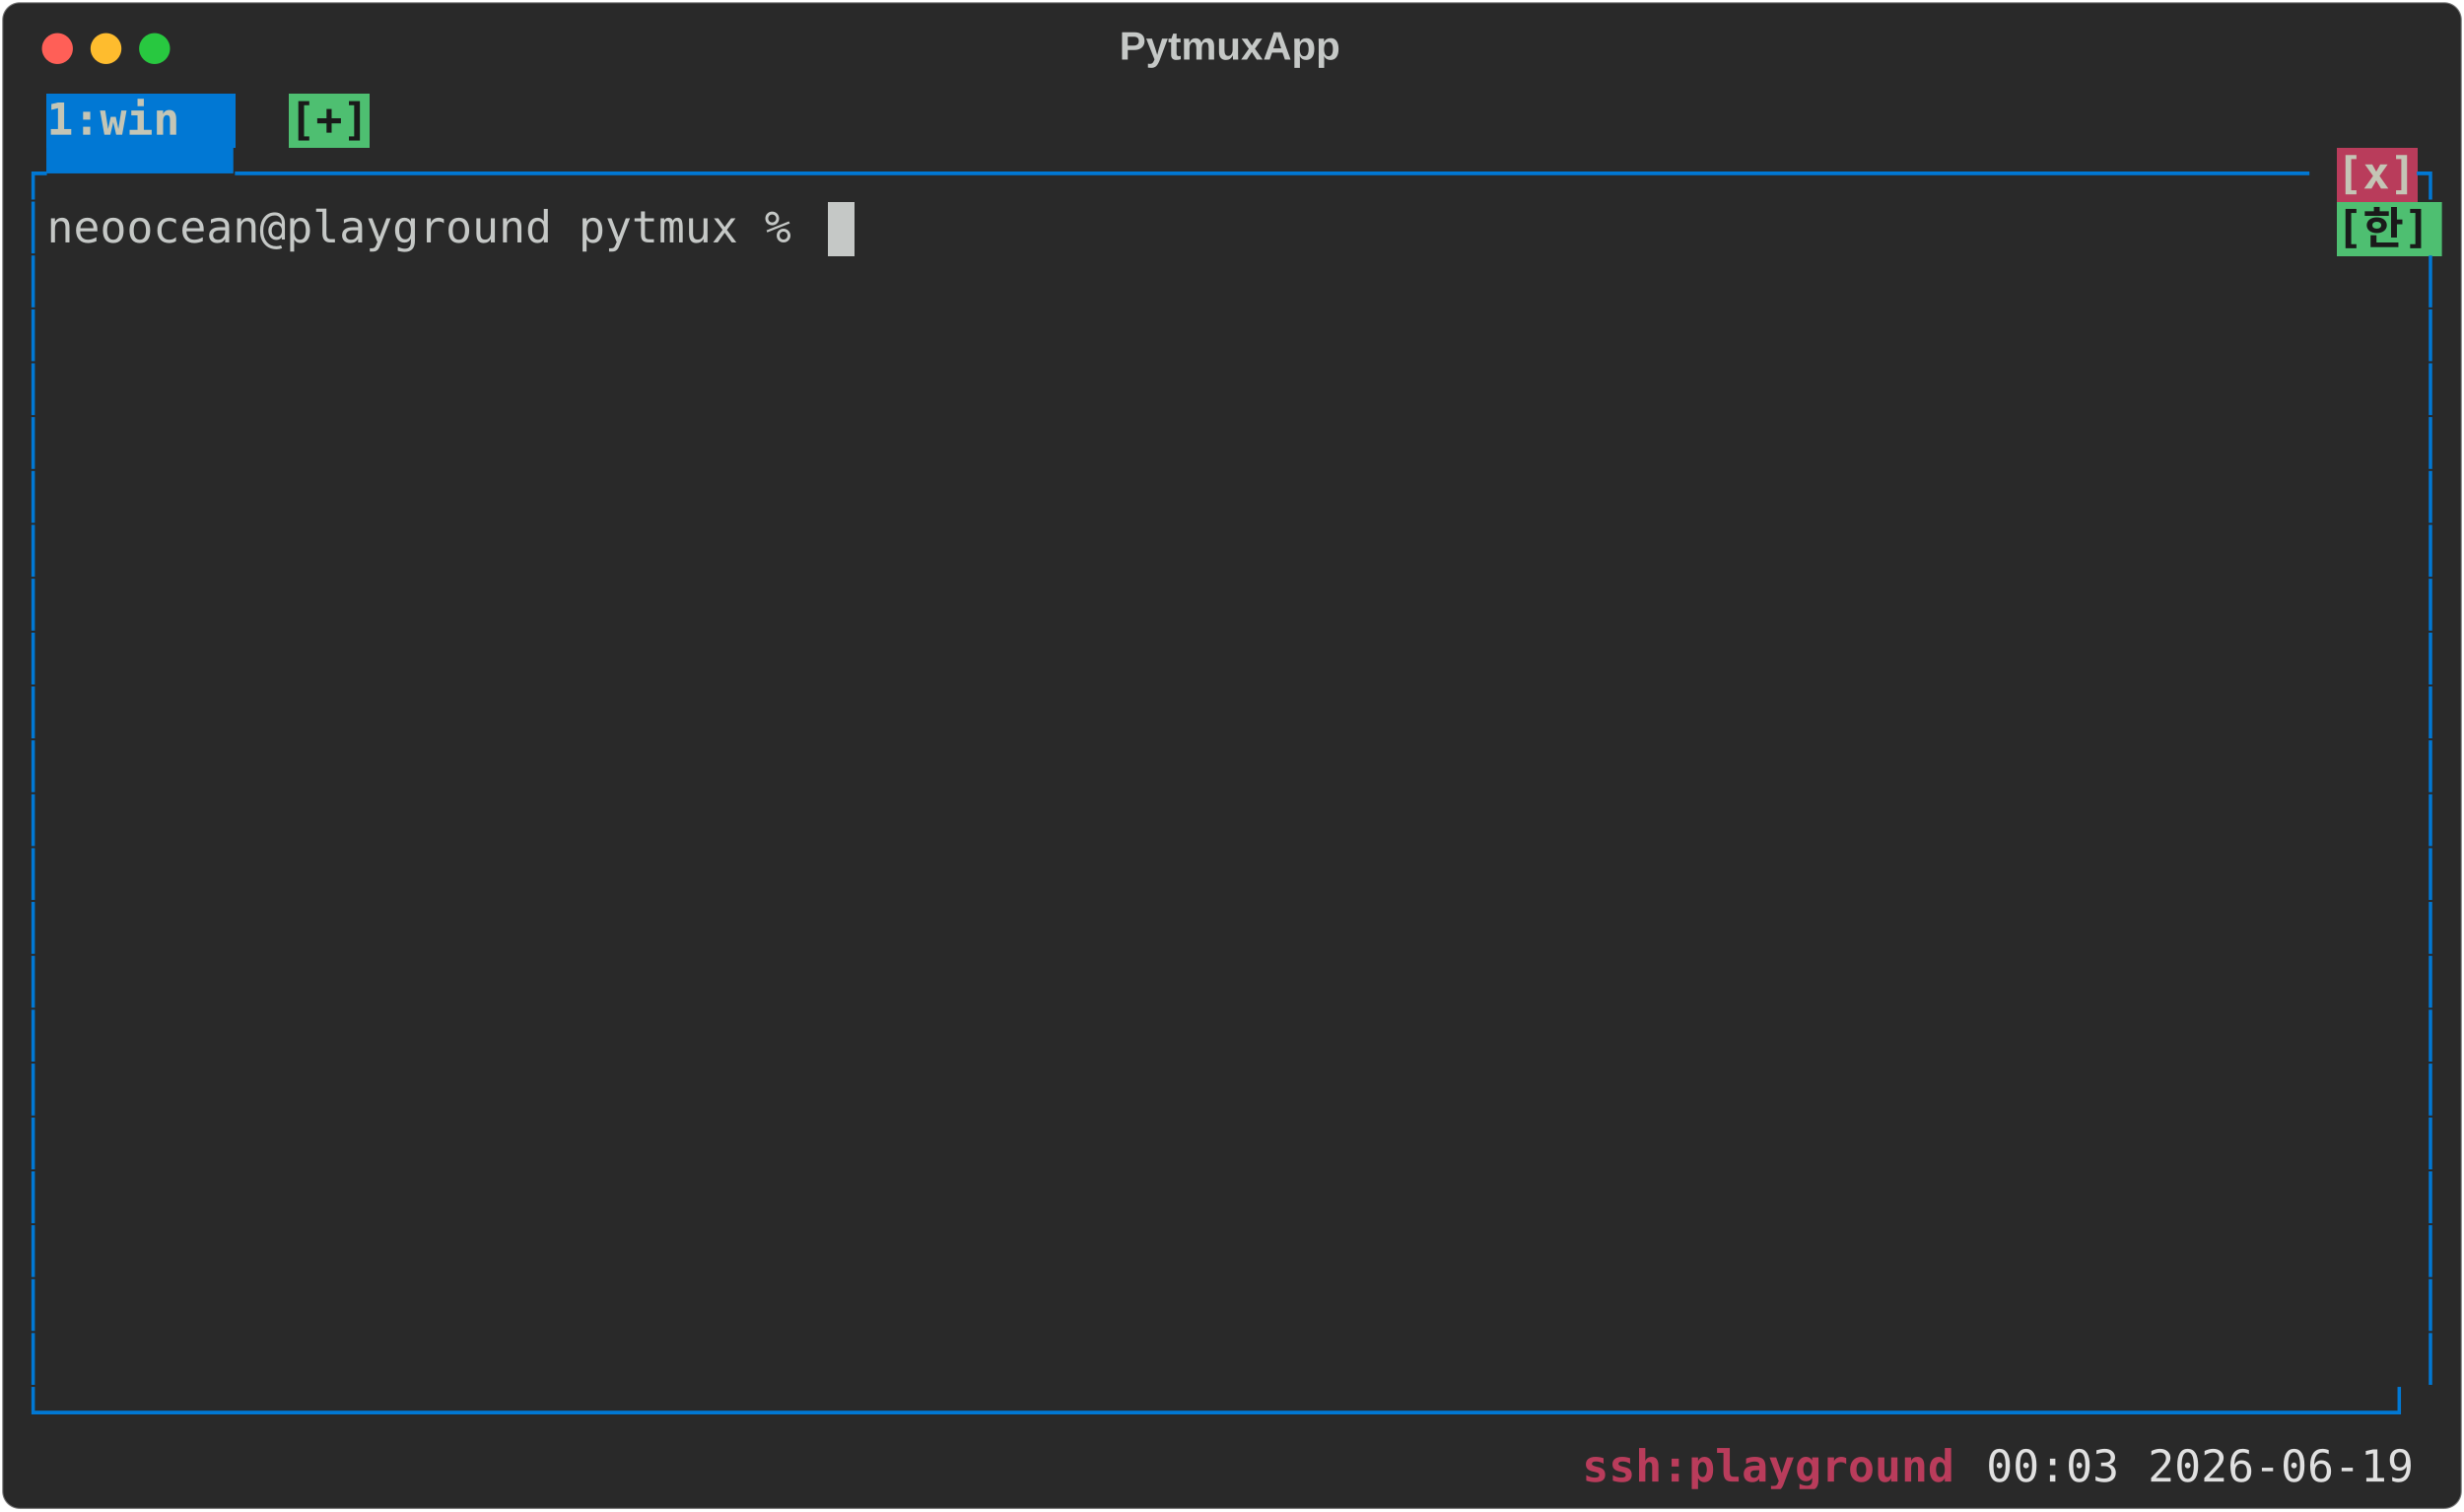
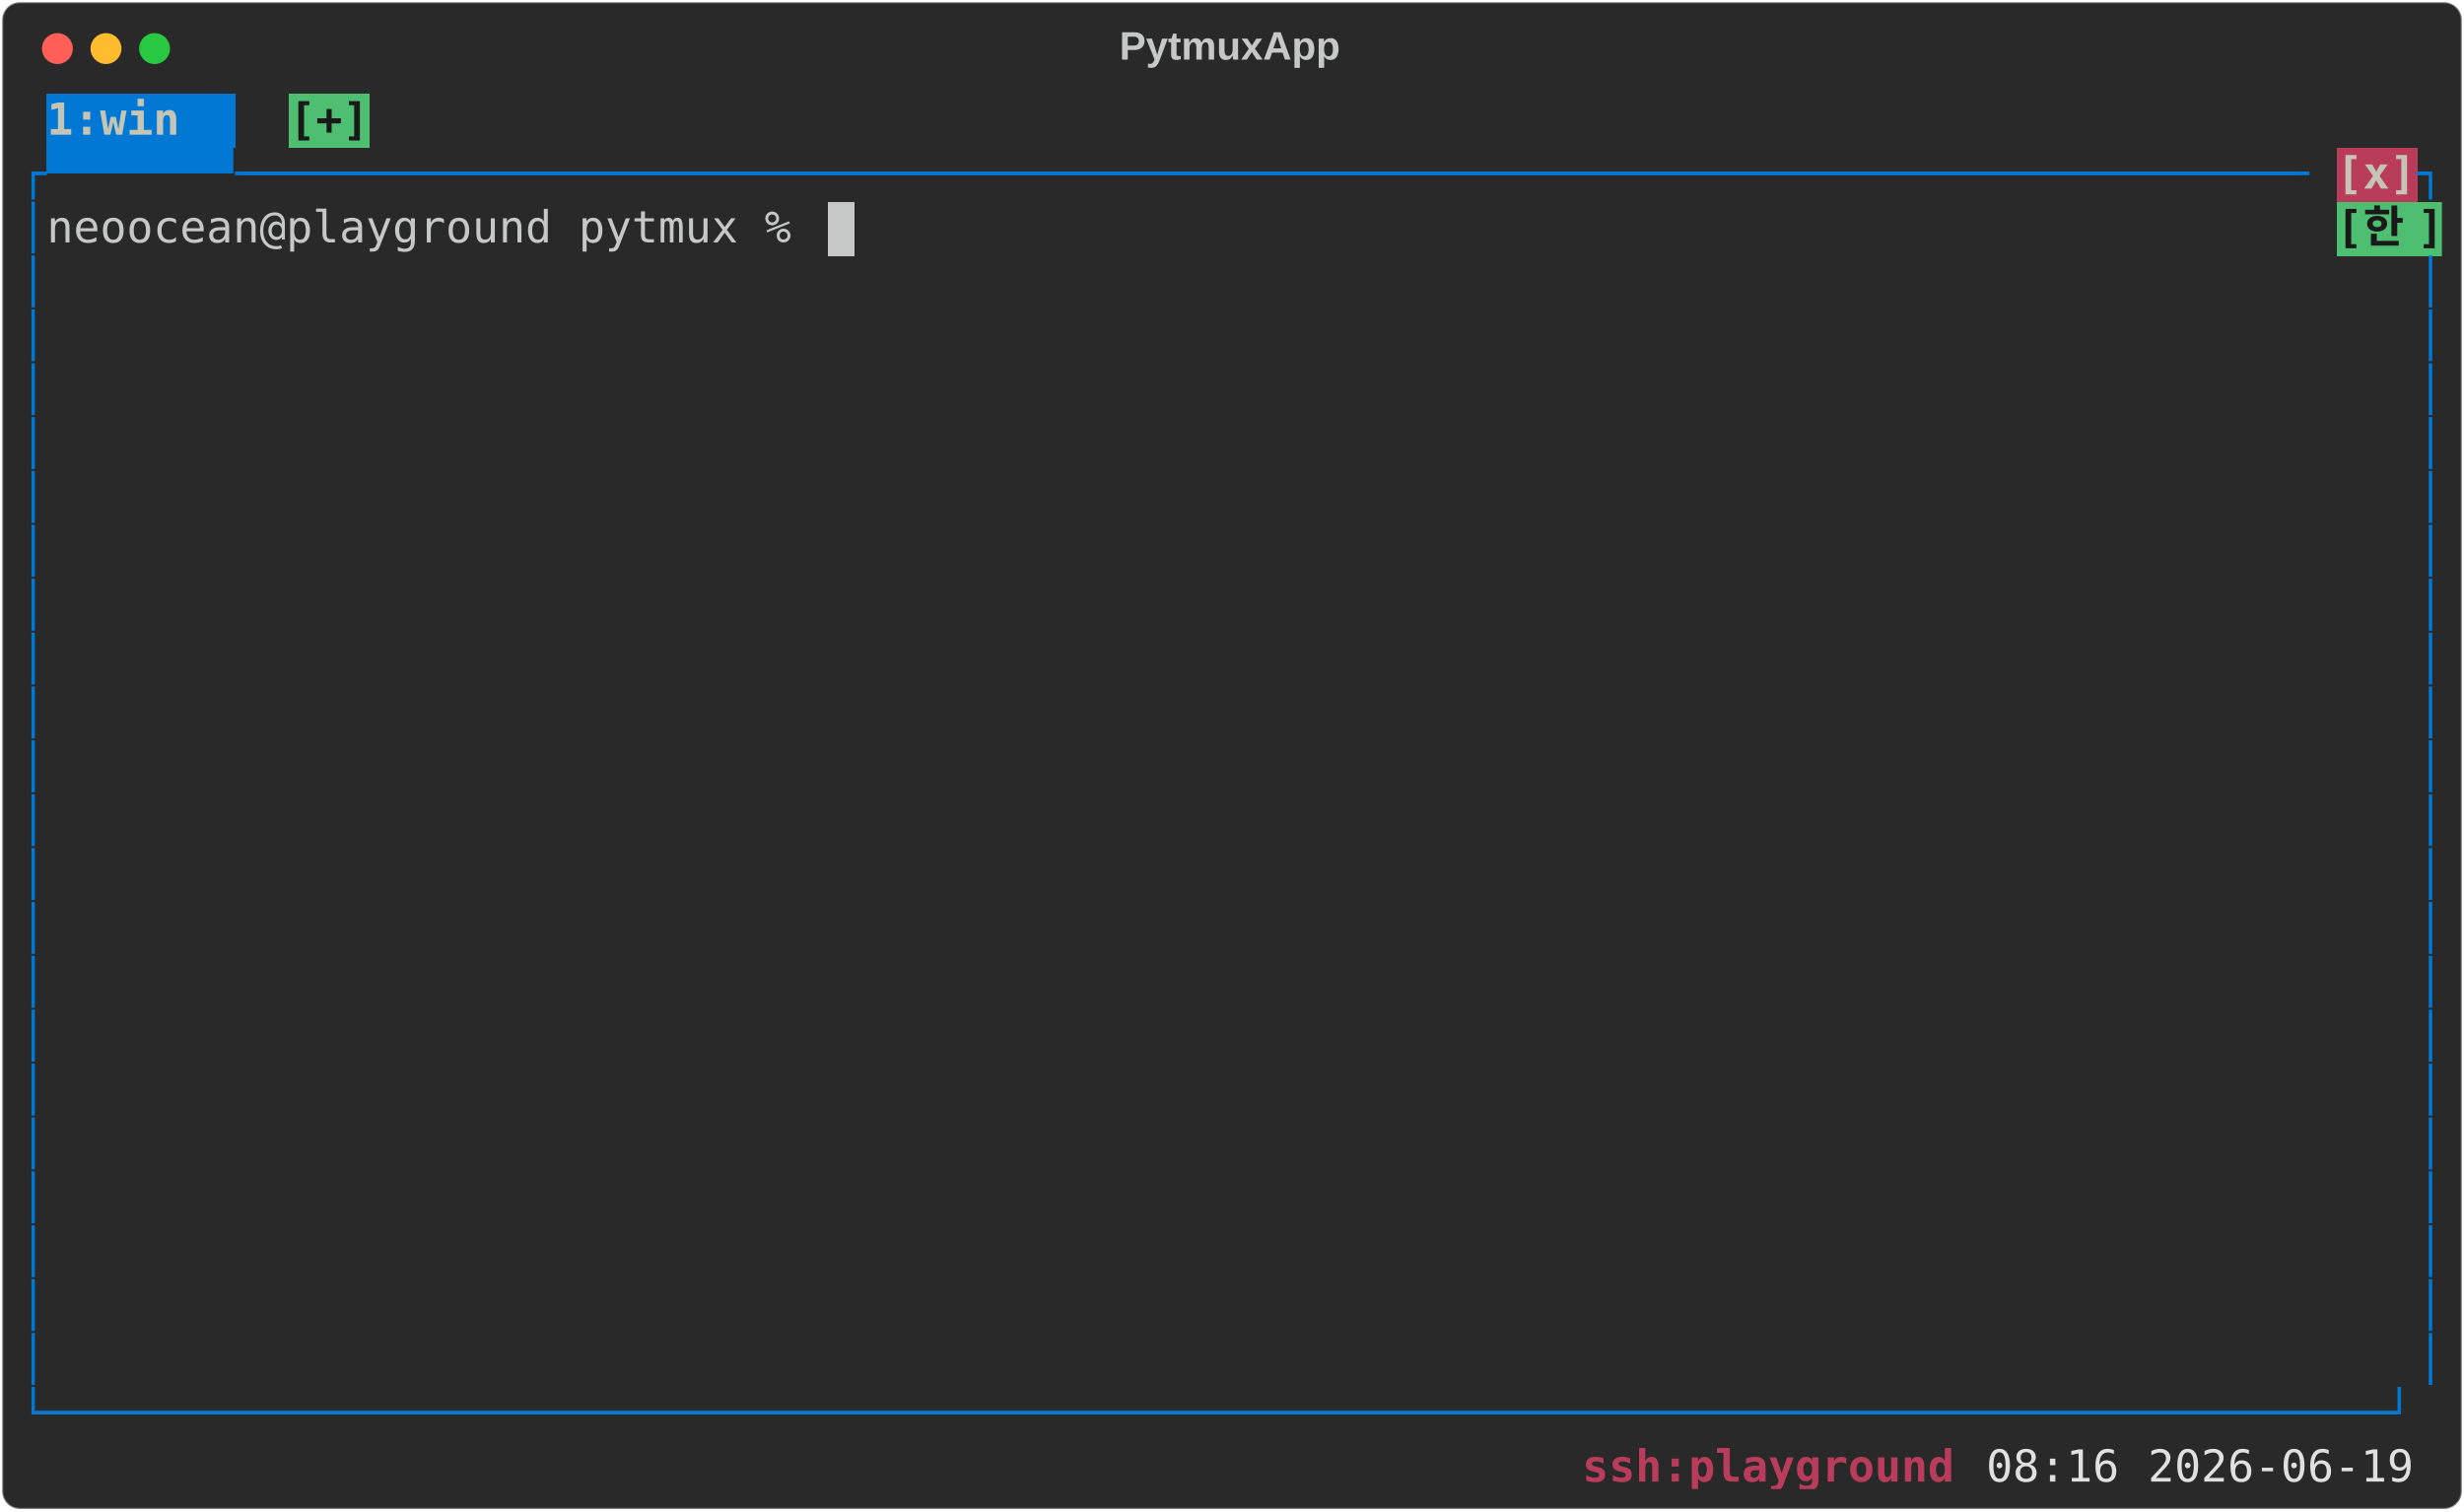
<svg xmlns="http://www.w3.org/2000/svg" class="rich-terminal" viewBox="0 0 1116 684.4">
  <style>

    @font-face {
        font-family: "Fira Code";
        src: local("FiraCode-Regular"),
                url("https://cdnjs.cloudflare.com/ajax/libs/firacode/6.2.0/woff2/FiraCode-Regular.woff2") format("woff2"),
                url("https://cdnjs.cloudflare.com/ajax/libs/firacode/6.2.0/woff/FiraCode-Regular.woff") format("woff");
        font-style: normal;
        font-weight: 400;
    }
    @font-face {
        font-family: "Fira Code";
        src: local("FiraCode-Bold"),
                url("https://cdnjs.cloudflare.com/ajax/libs/firacode/6.2.0/woff2/FiraCode-Bold.woff2") format("woff2"),
                url("https://cdnjs.cloudflare.com/ajax/libs/firacode/6.2.0/woff/FiraCode-Bold.woff") format("woff");
        font-style: bold;
        font-weight: 700;
    }

-     .terminal-3043366077-matrix {
+     .terminal-3416986825-matrix {
        font-family: Fira Code, monospace;
        font-size: 20px;
        line-height: 24.4px;
        font-variant-east-asian: full-width;
    }

-     .terminal-3043366077-title {
+     .terminal-3416986825-title {
        font-size: 18px;
        font-weight: bold;
        font-family: arial;
    }

-     .terminal-3043366077-r1 { fill: #e0e0e0 }
- .terminal-3043366077-r2 { fill: #c4c5b5;font-weight: bold }
- .terminal-3043366077-r3 { fill: #1a1a1a;font-weight: bold }
- .terminal-3043366077-r4 { fill: #c5c8c6 }
- .terminal-3043366077-r5 { fill: #0178d4;font-weight: bold }
- .terminal-3043366077-r6 { fill: #0178d4 }
- .terminal-3043366077-r7 { fill: #292929 }
- .terminal-3043366077-r8 { fill: #b93c5b;font-weight: bold }
+     .terminal-3416986825-r1 { fill: #e0e0e0 }
+ .terminal-3416986825-r2 { fill: #c4c5b5;font-weight: bold }
+ .terminal-3416986825-r3 { fill: #1a1a1a;font-weight: bold }
+ .terminal-3416986825-r4 { fill: #c5c8c6 }
+ .terminal-3416986825-r5 { fill: #0178d4;font-weight: bold }
+ .terminal-3416986825-r6 { fill: #0178d4 }
+ .terminal-3416986825-r7 { fill: #292929 }
+ .terminal-3416986825-r8 { fill: #b93c5b;font-weight: bold }
    </style>
  <defs>
-     <clipPath id="terminal-3043366077-clip-terminal">
+     <clipPath id="terminal-3416986825-clip-terminal">
      <rect x="0" y="0" width="1097.0" height="633.4" />
    </clipPath>
-     <clipPath id="terminal-3043366077-line-0">
+     <clipPath id="terminal-3416986825-line-0">
      <rect x="0" y="1.5" width="1098" height="24.65" />
    </clipPath>
-     <clipPath id="terminal-3043366077-line-1">
+     <clipPath id="terminal-3416986825-line-1">
      <rect x="0" y="25.9" width="1098" height="24.65" />
    </clipPath>
-     <clipPath id="terminal-3043366077-line-2">
+     <clipPath id="terminal-3416986825-line-2">
      <rect x="0" y="50.3" width="1098" height="24.65" />
    </clipPath>
-     <clipPath id="terminal-3043366077-line-3">
+     <clipPath id="terminal-3416986825-line-3">
      <rect x="0" y="74.7" width="1098" height="24.65" />
    </clipPath>
-     <clipPath id="terminal-3043366077-line-4">
+     <clipPath id="terminal-3416986825-line-4">
      <rect x="0" y="99.1" width="1098" height="24.65" />
    </clipPath>
-     <clipPath id="terminal-3043366077-line-5">
+     <clipPath id="terminal-3416986825-line-5">
      <rect x="0" y="123.5" width="1098" height="24.65" />
    </clipPath>
-     <clipPath id="terminal-3043366077-line-6">
+     <clipPath id="terminal-3416986825-line-6">
      <rect x="0" y="147.9" width="1098" height="24.65" />
    </clipPath>
-     <clipPath id="terminal-3043366077-line-7">
+     <clipPath id="terminal-3416986825-line-7">
      <rect x="0" y="172.3" width="1098" height="24.65" />
    </clipPath>
-     <clipPath id="terminal-3043366077-line-8">
+     <clipPath id="terminal-3416986825-line-8">
      <rect x="0" y="196.7" width="1098" height="24.65" />
    </clipPath>
-     <clipPath id="terminal-3043366077-line-9">
+     <clipPath id="terminal-3416986825-line-9">
      <rect x="0" y="221.1" width="1098" height="24.65" />
    </clipPath>
-     <clipPath id="terminal-3043366077-line-10">
+     <clipPath id="terminal-3416986825-line-10">
      <rect x="0" y="245.5" width="1098" height="24.65" />
    </clipPath>
-     <clipPath id="terminal-3043366077-line-11">
+     <clipPath id="terminal-3416986825-line-11">
      <rect x="0" y="269.9" width="1098" height="24.65" />
    </clipPath>
-     <clipPath id="terminal-3043366077-line-12">
+     <clipPath id="terminal-3416986825-line-12">
      <rect x="0" y="294.3" width="1098" height="24.65" />
    </clipPath>
-     <clipPath id="terminal-3043366077-line-13">
+     <clipPath id="terminal-3416986825-line-13">
      <rect x="0" y="318.7" width="1098" height="24.65" />
    </clipPath>
-     <clipPath id="terminal-3043366077-line-14">
+     <clipPath id="terminal-3416986825-line-14">
      <rect x="0" y="343.1" width="1098" height="24.65" />
    </clipPath>
-     <clipPath id="terminal-3043366077-line-15">
+     <clipPath id="terminal-3416986825-line-15">
      <rect x="0" y="367.5" width="1098" height="24.65" />
    </clipPath>
-     <clipPath id="terminal-3043366077-line-16">
+     <clipPath id="terminal-3416986825-line-16">
      <rect x="0" y="391.9" width="1098" height="24.65" />
    </clipPath>
-     <clipPath id="terminal-3043366077-line-17">
+     <clipPath id="terminal-3416986825-line-17">
      <rect x="0" y="416.3" width="1098" height="24.65" />
    </clipPath>
-     <clipPath id="terminal-3043366077-line-18">
+     <clipPath id="terminal-3416986825-line-18">
      <rect x="0" y="440.7" width="1098" height="24.65" />
    </clipPath>
-     <clipPath id="terminal-3043366077-line-19">
+     <clipPath id="terminal-3416986825-line-19">
      <rect x="0" y="465.1" width="1098" height="24.65" />
    </clipPath>
-     <clipPath id="terminal-3043366077-line-20">
+     <clipPath id="terminal-3416986825-line-20">
      <rect x="0" y="489.5" width="1098" height="24.65" />
    </clipPath>
-     <clipPath id="terminal-3043366077-line-21">
+     <clipPath id="terminal-3416986825-line-21">
      <rect x="0" y="513.9" width="1098" height="24.65" />
    </clipPath>
-     <clipPath id="terminal-3043366077-line-22">
+     <clipPath id="terminal-3416986825-line-22">
      <rect x="0" y="538.3" width="1098" height="24.65" />
    </clipPath>
-     <clipPath id="terminal-3043366077-line-23">
+     <clipPath id="terminal-3416986825-line-23">
      <rect x="0" y="562.7" width="1098" height="24.65" />
    </clipPath>
-     <clipPath id="terminal-3043366077-line-24">
+     <clipPath id="terminal-3416986825-line-24">
      <rect x="0" y="587.1" width="1098" height="24.65" />
    </clipPath>
  </defs>
  <rect fill="#292929" stroke="rgba(255,255,255,0.35)" stroke-width="1" x="1" y="1" width="1114" height="682.4" rx="8" />
-   <text class="terminal-3043366077-title" fill="#c5c8c6" text-anchor="middle" x="557" y="27">PytmuxApp</text>
+   <text class="terminal-3416986825-title" fill="#c5c8c6" text-anchor="middle" x="557" y="27">PytmuxApp</text>
  <g transform="translate(26,22)">
    <circle cx="0" cy="0" r="7" fill="#ff5f57" />
    <circle cx="22" cy="0" r="7" fill="#febc2e" />
    <circle cx="44" cy="0" r="7" fill="#28c840" />
  </g>
-   <g transform="translate(9, 41)" clip-path="url(#terminal-3043366077-clip-terminal)">
+   <g transform="translate(9, 41)" clip-path="url(#terminal-3416986825-clip-terminal)">
    <rect fill="#0178d4" x="12.2" y="1.5" width="85.4" height="24.65" shape-rendering="crispEdges" />
    <rect fill="#4ebf71" x="122" y="1.5" width="36.6" height="24.65" shape-rendering="crispEdges" />
    <rect fill="#b93c5b" x="1049.2" y="25.9" width="36.6" height="24.65" shape-rendering="crispEdges" />
    <rect fill="#c5c8c6" x="366" y="50.3" width="12.2" height="24.65" shape-rendering="crispEdges" />
    <rect fill="#4ebf71" x="1049.2" y="50.3" width="48.8" height="24.65" shape-rendering="crispEdges" />
-     <g class="terminal-3043366077-matrix">
-       <text class="terminal-3043366077-r2" x="12.2" y="20" textLength="85.4" clip-path="url(#terminal-3043366077-line-0)"> 1:win </text>
-       <text class="terminal-3043366077-r3" x="122" y="20" textLength="36.6" clip-path="url(#terminal-3043366077-line-0)">[+]</text>
-       <text class="terminal-3043366077-r4" x="1098" y="20" textLength="12.2" clip-path="url(#terminal-3043366077-line-0)">
- </text>
-       <text class="terminal-3043366077-r5" x="0" y="44.4" textLength="12.2" clip-path="url(#terminal-3043366077-line-1)">┌</text>
-       <text class="terminal-3043366077-r6" x="12.2" y="44.4" textLength="85.4" clip-path="url(#terminal-3043366077-line-1)">▀▀▀▀▀▀▀</text>
-       <text class="terminal-3043366077-r5" x="97.6" y="44.4" textLength="951.6" clip-path="url(#terminal-3043366077-line-1)">──────────────────────────────────────────────────────────────────────────────</text>
-       <text class="terminal-3043366077-r2" x="1049.2" y="44.4" textLength="36.6" clip-path="url(#terminal-3043366077-line-1)">[x]</text>
-       <text class="terminal-3043366077-r5" x="1085.8" y="44.4" textLength="12.2" clip-path="url(#terminal-3043366077-line-1)">┐</text>
-       <text class="terminal-3043366077-r4" x="1098" y="44.4" textLength="12.2" clip-path="url(#terminal-3043366077-line-1)">
- </text>
-       <text class="terminal-3043366077-r5" x="0" y="68.8" textLength="12.2" clip-path="url(#terminal-3043366077-line-2)">│</text>
-       <text class="terminal-3043366077-r4" x="12.2" y="68.8" textLength="353.8" clip-path="url(#terminal-3043366077-line-2)">neoocean@playground pytmux % </text>
-       <text class="terminal-3043366077-r3" x="1049.2" y="68.8" textLength="48.8" clip-path="url(#terminal-3043366077-line-2)">[한]</text>
-       <text class="terminal-3043366077-r4" x="1098" y="68.8" textLength="12.2" clip-path="url(#terminal-3043366077-line-2)">
- </text>
-       <text class="terminal-3043366077-r5" x="0" y="93.2" textLength="12.2" clip-path="url(#terminal-3043366077-line-3)">│</text>
-       <text class="terminal-3043366077-r5" x="1085.8" y="93.2" textLength="12.2" clip-path="url(#terminal-3043366077-line-3)">│</text>
-       <text class="terminal-3043366077-r4" x="1098" y="93.2" textLength="12.2" clip-path="url(#terminal-3043366077-line-3)">
- </text>
-       <text class="terminal-3043366077-r5" x="0" y="117.6" textLength="12.2" clip-path="url(#terminal-3043366077-line-4)">│</text>
-       <text class="terminal-3043366077-r5" x="1085.8" y="117.6" textLength="12.2" clip-path="url(#terminal-3043366077-line-4)">│</text>
-       <text class="terminal-3043366077-r4" x="1098" y="117.6" textLength="12.2" clip-path="url(#terminal-3043366077-line-4)">
- </text>
-       <text class="terminal-3043366077-r5" x="0" y="142" textLength="12.2" clip-path="url(#terminal-3043366077-line-5)">│</text>
-       <text class="terminal-3043366077-r5" x="1085.8" y="142" textLength="12.2" clip-path="url(#terminal-3043366077-line-5)">│</text>
-       <text class="terminal-3043366077-r4" x="1098" y="142" textLength="12.2" clip-path="url(#terminal-3043366077-line-5)">
- </text>
-       <text class="terminal-3043366077-r5" x="0" y="166.4" textLength="12.2" clip-path="url(#terminal-3043366077-line-6)">│</text>
-       <text class="terminal-3043366077-r5" x="1085.8" y="166.4" textLength="12.2" clip-path="url(#terminal-3043366077-line-6)">│</text>
-       <text class="terminal-3043366077-r4" x="1098" y="166.4" textLength="12.2" clip-path="url(#terminal-3043366077-line-6)">
- </text>
-       <text class="terminal-3043366077-r5" x="0" y="190.8" textLength="12.2" clip-path="url(#terminal-3043366077-line-7)">│</text>
-       <text class="terminal-3043366077-r5" x="1085.8" y="190.8" textLength="12.2" clip-path="url(#terminal-3043366077-line-7)">│</text>
-       <text class="terminal-3043366077-r4" x="1098" y="190.8" textLength="12.2" clip-path="url(#terminal-3043366077-line-7)">
- </text>
-       <text class="terminal-3043366077-r5" x="0" y="215.2" textLength="12.2" clip-path="url(#terminal-3043366077-line-8)">│</text>
-       <text class="terminal-3043366077-r5" x="1085.8" y="215.2" textLength="12.2" clip-path="url(#terminal-3043366077-line-8)">│</text>
-       <text class="terminal-3043366077-r4" x="1098" y="215.2" textLength="12.2" clip-path="url(#terminal-3043366077-line-8)">
- </text>
-       <text class="terminal-3043366077-r5" x="0" y="239.6" textLength="12.2" clip-path="url(#terminal-3043366077-line-9)">│</text>
-       <text class="terminal-3043366077-r5" x="1085.8" y="239.6" textLength="12.2" clip-path="url(#terminal-3043366077-line-9)">│</text>
-       <text class="terminal-3043366077-r4" x="1098" y="239.6" textLength="12.2" clip-path="url(#terminal-3043366077-line-9)">
- </text>
-       <text class="terminal-3043366077-r5" x="0" y="264" textLength="12.2" clip-path="url(#terminal-3043366077-line-10)">│</text>
-       <text class="terminal-3043366077-r5" x="1085.8" y="264" textLength="12.2" clip-path="url(#terminal-3043366077-line-10)">│</text>
-       <text class="terminal-3043366077-r4" x="1098" y="264" textLength="12.2" clip-path="url(#terminal-3043366077-line-10)">
- </text>
-       <text class="terminal-3043366077-r5" x="0" y="288.4" textLength="12.2" clip-path="url(#terminal-3043366077-line-11)">│</text>
-       <text class="terminal-3043366077-r5" x="1085.8" y="288.4" textLength="12.2" clip-path="url(#terminal-3043366077-line-11)">│</text>
-       <text class="terminal-3043366077-r4" x="1098" y="288.4" textLength="12.2" clip-path="url(#terminal-3043366077-line-11)">
- </text>
-       <text class="terminal-3043366077-r5" x="0" y="312.8" textLength="12.2" clip-path="url(#terminal-3043366077-line-12)">│</text>
-       <text class="terminal-3043366077-r5" x="1085.8" y="312.8" textLength="12.2" clip-path="url(#terminal-3043366077-line-12)">│</text>
-       <text class="terminal-3043366077-r4" x="1098" y="312.8" textLength="12.2" clip-path="url(#terminal-3043366077-line-12)">
- </text>
-       <text class="terminal-3043366077-r5" x="0" y="337.2" textLength="12.2" clip-path="url(#terminal-3043366077-line-13)">│</text>
-       <text class="terminal-3043366077-r5" x="1085.8" y="337.2" textLength="12.2" clip-path="url(#terminal-3043366077-line-13)">│</text>
-       <text class="terminal-3043366077-r4" x="1098" y="337.2" textLength="12.2" clip-path="url(#terminal-3043366077-line-13)">
- </text>
-       <text class="terminal-3043366077-r5" x="0" y="361.6" textLength="12.2" clip-path="url(#terminal-3043366077-line-14)">│</text>
-       <text class="terminal-3043366077-r5" x="1085.8" y="361.6" textLength="12.2" clip-path="url(#terminal-3043366077-line-14)">│</text>
-       <text class="terminal-3043366077-r4" x="1098" y="361.6" textLength="12.2" clip-path="url(#terminal-3043366077-line-14)">
- </text>
-       <text class="terminal-3043366077-r5" x="0" y="386" textLength="12.2" clip-path="url(#terminal-3043366077-line-15)">│</text>
-       <text class="terminal-3043366077-r5" x="1085.8" y="386" textLength="12.2" clip-path="url(#terminal-3043366077-line-15)">│</text>
-       <text class="terminal-3043366077-r4" x="1098" y="386" textLength="12.2" clip-path="url(#terminal-3043366077-line-15)">
- </text>
-       <text class="terminal-3043366077-r5" x="0" y="410.4" textLength="12.2" clip-path="url(#terminal-3043366077-line-16)">│</text>
-       <text class="terminal-3043366077-r5" x="1085.8" y="410.4" textLength="12.2" clip-path="url(#terminal-3043366077-line-16)">│</text>
-       <text class="terminal-3043366077-r4" x="1098" y="410.4" textLength="12.2" clip-path="url(#terminal-3043366077-line-16)">
- </text>
-       <text class="terminal-3043366077-r5" x="0" y="434.8" textLength="12.2" clip-path="url(#terminal-3043366077-line-17)">│</text>
-       <text class="terminal-3043366077-r5" x="1085.8" y="434.8" textLength="12.2" clip-path="url(#terminal-3043366077-line-17)">│</text>
-       <text class="terminal-3043366077-r4" x="1098" y="434.8" textLength="12.2" clip-path="url(#terminal-3043366077-line-17)">
- </text>
-       <text class="terminal-3043366077-r5" x="0" y="459.2" textLength="12.2" clip-path="url(#terminal-3043366077-line-18)">│</text>
-       <text class="terminal-3043366077-r5" x="1085.8" y="459.2" textLength="12.2" clip-path="url(#terminal-3043366077-line-18)">│</text>
-       <text class="terminal-3043366077-r4" x="1098" y="459.2" textLength="12.2" clip-path="url(#terminal-3043366077-line-18)">
- </text>
-       <text class="terminal-3043366077-r5" x="0" y="483.6" textLength="12.2" clip-path="url(#terminal-3043366077-line-19)">│</text>
-       <text class="terminal-3043366077-r5" x="1085.8" y="483.6" textLength="12.2" clip-path="url(#terminal-3043366077-line-19)">│</text>
-       <text class="terminal-3043366077-r4" x="1098" y="483.6" textLength="12.2" clip-path="url(#terminal-3043366077-line-19)">
- </text>
-       <text class="terminal-3043366077-r5" x="0" y="508" textLength="12.2" clip-path="url(#terminal-3043366077-line-20)">│</text>
-       <text class="terminal-3043366077-r5" x="1085.8" y="508" textLength="12.2" clip-path="url(#terminal-3043366077-line-20)">│</text>
-       <text class="terminal-3043366077-r4" x="1098" y="508" textLength="12.2" clip-path="url(#terminal-3043366077-line-20)">
- </text>
-       <text class="terminal-3043366077-r5" x="0" y="532.4" textLength="12.2" clip-path="url(#terminal-3043366077-line-21)">│</text>
-       <text class="terminal-3043366077-r5" x="1085.8" y="532.4" textLength="12.2" clip-path="url(#terminal-3043366077-line-21)">│</text>
-       <text class="terminal-3043366077-r4" x="1098" y="532.4" textLength="12.2" clip-path="url(#terminal-3043366077-line-21)">
- </text>
-       <text class="terminal-3043366077-r5" x="0" y="556.8" textLength="12.2" clip-path="url(#terminal-3043366077-line-22)">│</text>
-       <text class="terminal-3043366077-r5" x="1085.8" y="556.8" textLength="12.2" clip-path="url(#terminal-3043366077-line-22)">│</text>
-       <text class="terminal-3043366077-r4" x="1098" y="556.8" textLength="12.2" clip-path="url(#terminal-3043366077-line-22)">
- </text>
-       <text class="terminal-3043366077-r5" x="0" y="581.2" textLength="12.2" clip-path="url(#terminal-3043366077-line-23)">│</text>
-       <text class="terminal-3043366077-r5" x="1085.8" y="581.2" textLength="12.2" clip-path="url(#terminal-3043366077-line-23)">│</text>
-       <text class="terminal-3043366077-r4" x="1098" y="581.2" textLength="12.2" clip-path="url(#terminal-3043366077-line-23)">
- </text>
-       <text class="terminal-3043366077-r5" x="0" y="605.6" textLength="1098" clip-path="url(#terminal-3043366077-line-24)">└────────────────────────────────────────────────────────────────────────────────────────┘</text>
-       <text class="terminal-3043366077-r4" x="1098" y="605.6" textLength="12.2" clip-path="url(#terminal-3043366077-line-24)">
- </text>
-       <text class="terminal-3043366077-r8" x="707.6" y="630" textLength="170.8" clip-path="url(#terminal-3043366077-line-25)">ssh:playground</text>
-       <text class="terminal-3043366077-r1" x="890.6" y="630" textLength="61" clip-path="url(#terminal-3043366077-line-25)">00:03</text>
-       <text class="terminal-3043366077-r1" x="963.8" y="630" textLength="122" clip-path="url(#terminal-3043366077-line-25)">2026-06-19</text>
+     <g class="terminal-3416986825-matrix">
+       <text class="terminal-3416986825-r2" x="12.2" y="20" textLength="85.4" clip-path="url(#terminal-3416986825-line-0)"> 1:win </text>
+       <text class="terminal-3416986825-r3" x="122" y="20" textLength="36.6" clip-path="url(#terminal-3416986825-line-0)">[+]</text>
+       <text class="terminal-3416986825-r4" x="1098" y="20" textLength="12.2" clip-path="url(#terminal-3416986825-line-0)">
+ </text>
+       <text class="terminal-3416986825-r5" x="0" y="44.4" textLength="12.2" clip-path="url(#terminal-3416986825-line-1)">┌</text>
+       <text class="terminal-3416986825-r6" x="12.2" y="44.4" textLength="85.4" clip-path="url(#terminal-3416986825-line-1)">▀▀▀▀▀▀▀</text>
+       <text class="terminal-3416986825-r5" x="97.6" y="44.4" textLength="951.6" clip-path="url(#terminal-3416986825-line-1)">──────────────────────────────────────────────────────────────────────────────</text>
+       <text class="terminal-3416986825-r2" x="1049.2" y="44.4" textLength="36.6" clip-path="url(#terminal-3416986825-line-1)">[x]</text>
+       <text class="terminal-3416986825-r5" x="1085.8" y="44.4" textLength="12.2" clip-path="url(#terminal-3416986825-line-1)">┐</text>
+       <text class="terminal-3416986825-r4" x="1098" y="44.4" textLength="12.2" clip-path="url(#terminal-3416986825-line-1)">
+ </text>
+       <text class="terminal-3416986825-r5" x="0" y="68.8" textLength="12.2" clip-path="url(#terminal-3416986825-line-2)">│</text>
+       <text class="terminal-3416986825-r4" x="12.2" y="68.8" textLength="353.8" clip-path="url(#terminal-3416986825-line-2)">neoocean@playground pytmux % </text>
+       <text class="terminal-3416986825-r3" x="1049.2" y="68.8" textLength="12.2" clip-path="url(#terminal-3416986825-line-2)">[</text>
+       <text class="terminal-3416986825-r3" x="1061.4" y="68.8" textLength="24.4" clip-path="url(#terminal-3416986825-line-2)" lengthAdjust="spacingAndGlyphs">한</text>
+       <text class="terminal-3416986825-r3" x="1085.8" y="68.8" textLength="12.2" clip-path="url(#terminal-3416986825-line-2)">]</text>
+       <text class="terminal-3416986825-r4" x="1098" y="68.8" textLength="12.2" clip-path="url(#terminal-3416986825-line-2)">
+ </text>
+       <text class="terminal-3416986825-r5" x="0" y="93.2" textLength="12.2" clip-path="url(#terminal-3416986825-line-3)">│</text>
+       <text class="terminal-3416986825-r5" x="1085.8" y="93.2" textLength="12.2" clip-path="url(#terminal-3416986825-line-3)">│</text>
+       <text class="terminal-3416986825-r4" x="1098" y="93.2" textLength="12.2" clip-path="url(#terminal-3416986825-line-3)">
+ </text>
+       <text class="terminal-3416986825-r5" x="0" y="117.6" textLength="12.2" clip-path="url(#terminal-3416986825-line-4)">│</text>
+       <text class="terminal-3416986825-r5" x="1085.8" y="117.6" textLength="12.2" clip-path="url(#terminal-3416986825-line-4)">│</text>
+       <text class="terminal-3416986825-r4" x="1098" y="117.6" textLength="12.2" clip-path="url(#terminal-3416986825-line-4)">
+ </text>
+       <text class="terminal-3416986825-r5" x="0" y="142" textLength="12.2" clip-path="url(#terminal-3416986825-line-5)">│</text>
+       <text class="terminal-3416986825-r5" x="1085.8" y="142" textLength="12.2" clip-path="url(#terminal-3416986825-line-5)">│</text>
+       <text class="terminal-3416986825-r4" x="1098" y="142" textLength="12.2" clip-path="url(#terminal-3416986825-line-5)">
+ </text>
+       <text class="terminal-3416986825-r5" x="0" y="166.4" textLength="12.2" clip-path="url(#terminal-3416986825-line-6)">│</text>
+       <text class="terminal-3416986825-r5" x="1085.8" y="166.4" textLength="12.2" clip-path="url(#terminal-3416986825-line-6)">│</text>
+       <text class="terminal-3416986825-r4" x="1098" y="166.4" textLength="12.2" clip-path="url(#terminal-3416986825-line-6)">
+ </text>
+       <text class="terminal-3416986825-r5" x="0" y="190.8" textLength="12.2" clip-path="url(#terminal-3416986825-line-7)">│</text>
+       <text class="terminal-3416986825-r5" x="1085.8" y="190.8" textLength="12.2" clip-path="url(#terminal-3416986825-line-7)">│</text>
+       <text class="terminal-3416986825-r4" x="1098" y="190.8" textLength="12.2" clip-path="url(#terminal-3416986825-line-7)">
+ </text>
+       <text class="terminal-3416986825-r5" x="0" y="215.2" textLength="12.2" clip-path="url(#terminal-3416986825-line-8)">│</text>
+       <text class="terminal-3416986825-r5" x="1085.8" y="215.2" textLength="12.2" clip-path="url(#terminal-3416986825-line-8)">│</text>
+       <text class="terminal-3416986825-r4" x="1098" y="215.2" textLength="12.2" clip-path="url(#terminal-3416986825-line-8)">
+ </text>
+       <text class="terminal-3416986825-r5" x="0" y="239.6" textLength="12.2" clip-path="url(#terminal-3416986825-line-9)">│</text>
+       <text class="terminal-3416986825-r5" x="1085.8" y="239.6" textLength="12.2" clip-path="url(#terminal-3416986825-line-9)">│</text>
+       <text class="terminal-3416986825-r4" x="1098" y="239.6" textLength="12.2" clip-path="url(#terminal-3416986825-line-9)">
+ </text>
+       <text class="terminal-3416986825-r5" x="0" y="264" textLength="12.2" clip-path="url(#terminal-3416986825-line-10)">│</text>
+       <text class="terminal-3416986825-r5" x="1085.8" y="264" textLength="12.2" clip-path="url(#terminal-3416986825-line-10)">│</text>
+       <text class="terminal-3416986825-r4" x="1098" y="264" textLength="12.2" clip-path="url(#terminal-3416986825-line-10)">
+ </text>
+       <text class="terminal-3416986825-r5" x="0" y="288.4" textLength="12.2" clip-path="url(#terminal-3416986825-line-11)">│</text>
+       <text class="terminal-3416986825-r5" x="1085.8" y="288.4" textLength="12.2" clip-path="url(#terminal-3416986825-line-11)">│</text>
+       <text class="terminal-3416986825-r4" x="1098" y="288.4" textLength="12.2" clip-path="url(#terminal-3416986825-line-11)">
+ </text>
+       <text class="terminal-3416986825-r5" x="0" y="312.8" textLength="12.2" clip-path="url(#terminal-3416986825-line-12)">│</text>
+       <text class="terminal-3416986825-r5" x="1085.8" y="312.8" textLength="12.2" clip-path="url(#terminal-3416986825-line-12)">│</text>
+       <text class="terminal-3416986825-r4" x="1098" y="312.8" textLength="12.2" clip-path="url(#terminal-3416986825-line-12)">
+ </text>
+       <text class="terminal-3416986825-r5" x="0" y="337.2" textLength="12.2" clip-path="url(#terminal-3416986825-line-13)">│</text>
+       <text class="terminal-3416986825-r5" x="1085.8" y="337.2" textLength="12.2" clip-path="url(#terminal-3416986825-line-13)">│</text>
+       <text class="terminal-3416986825-r4" x="1098" y="337.2" textLength="12.2" clip-path="url(#terminal-3416986825-line-13)">
+ </text>
+       <text class="terminal-3416986825-r5" x="0" y="361.6" textLength="12.2" clip-path="url(#terminal-3416986825-line-14)">│</text>
+       <text class="terminal-3416986825-r5" x="1085.8" y="361.6" textLength="12.2" clip-path="url(#terminal-3416986825-line-14)">│</text>
+       <text class="terminal-3416986825-r4" x="1098" y="361.6" textLength="12.2" clip-path="url(#terminal-3416986825-line-14)">
+ </text>
+       <text class="terminal-3416986825-r5" x="0" y="386" textLength="12.2" clip-path="url(#terminal-3416986825-line-15)">│</text>
+       <text class="terminal-3416986825-r5" x="1085.8" y="386" textLength="12.2" clip-path="url(#terminal-3416986825-line-15)">│</text>
+       <text class="terminal-3416986825-r4" x="1098" y="386" textLength="12.2" clip-path="url(#terminal-3416986825-line-15)">
+ </text>
+       <text class="terminal-3416986825-r5" x="0" y="410.4" textLength="12.2" clip-path="url(#terminal-3416986825-line-16)">│</text>
+       <text class="terminal-3416986825-r5" x="1085.8" y="410.4" textLength="12.2" clip-path="url(#terminal-3416986825-line-16)">│</text>
+       <text class="terminal-3416986825-r4" x="1098" y="410.4" textLength="12.2" clip-path="url(#terminal-3416986825-line-16)">
+ </text>
+       <text class="terminal-3416986825-r5" x="0" y="434.8" textLength="12.2" clip-path="url(#terminal-3416986825-line-17)">│</text>
+       <text class="terminal-3416986825-r5" x="1085.8" y="434.8" textLength="12.2" clip-path="url(#terminal-3416986825-line-17)">│</text>
+       <text class="terminal-3416986825-r4" x="1098" y="434.8" textLength="12.2" clip-path="url(#terminal-3416986825-line-17)">
+ </text>
+       <text class="terminal-3416986825-r5" x="0" y="459.2" textLength="12.2" clip-path="url(#terminal-3416986825-line-18)">│</text>
+       <text class="terminal-3416986825-r5" x="1085.8" y="459.2" textLength="12.2" clip-path="url(#terminal-3416986825-line-18)">│</text>
+       <text class="terminal-3416986825-r4" x="1098" y="459.2" textLength="12.2" clip-path="url(#terminal-3416986825-line-18)">
+ </text>
+       <text class="terminal-3416986825-r5" x="0" y="483.6" textLength="12.2" clip-path="url(#terminal-3416986825-line-19)">│</text>
+       <text class="terminal-3416986825-r5" x="1085.8" y="483.6" textLength="12.2" clip-path="url(#terminal-3416986825-line-19)">│</text>
+       <text class="terminal-3416986825-r4" x="1098" y="483.6" textLength="12.2" clip-path="url(#terminal-3416986825-line-19)">
+ </text>
+       <text class="terminal-3416986825-r5" x="0" y="508" textLength="12.2" clip-path="url(#terminal-3416986825-line-20)">│</text>
+       <text class="terminal-3416986825-r5" x="1085.8" y="508" textLength="12.2" clip-path="url(#terminal-3416986825-line-20)">│</text>
+       <text class="terminal-3416986825-r4" x="1098" y="508" textLength="12.2" clip-path="url(#terminal-3416986825-line-20)">
+ </text>
+       <text class="terminal-3416986825-r5" x="0" y="532.4" textLength="12.2" clip-path="url(#terminal-3416986825-line-21)">│</text>
+       <text class="terminal-3416986825-r5" x="1085.8" y="532.4" textLength="12.2" clip-path="url(#terminal-3416986825-line-21)">│</text>
+       <text class="terminal-3416986825-r4" x="1098" y="532.4" textLength="12.2" clip-path="url(#terminal-3416986825-line-21)">
+ </text>
+       <text class="terminal-3416986825-r5" x="0" y="556.8" textLength="12.2" clip-path="url(#terminal-3416986825-line-22)">│</text>
+       <text class="terminal-3416986825-r5" x="1085.8" y="556.8" textLength="12.2" clip-path="url(#terminal-3416986825-line-22)">│</text>
+       <text class="terminal-3416986825-r4" x="1098" y="556.8" textLength="12.2" clip-path="url(#terminal-3416986825-line-22)">
+ </text>
+       <text class="terminal-3416986825-r5" x="0" y="581.2" textLength="12.2" clip-path="url(#terminal-3416986825-line-23)">│</text>
+       <text class="terminal-3416986825-r5" x="1085.8" y="581.2" textLength="12.2" clip-path="url(#terminal-3416986825-line-23)">│</text>
+       <text class="terminal-3416986825-r4" x="1098" y="581.2" textLength="12.2" clip-path="url(#terminal-3416986825-line-23)">
+ </text>
+       <text class="terminal-3416986825-r5" x="0" y="605.6" textLength="1098" clip-path="url(#terminal-3416986825-line-24)">└────────────────────────────────────────────────────────────────────────────────────────┘</text>
+       <text class="terminal-3416986825-r4" x="1098" y="605.6" textLength="12.2" clip-path="url(#terminal-3416986825-line-24)">
+ </text>
+       <text class="terminal-3416986825-r8" x="707.6" y="630" textLength="170.8" clip-path="url(#terminal-3416986825-line-25)">ssh:playground</text>
+       <text class="terminal-3416986825-r1" x="890.6" y="630" textLength="61" clip-path="url(#terminal-3416986825-line-25)">08:16</text>
+       <text class="terminal-3416986825-r1" x="963.8" y="630" textLength="122" clip-path="url(#terminal-3416986825-line-25)">2026-06-19</text>
    </g>
  </g>
</svg>
